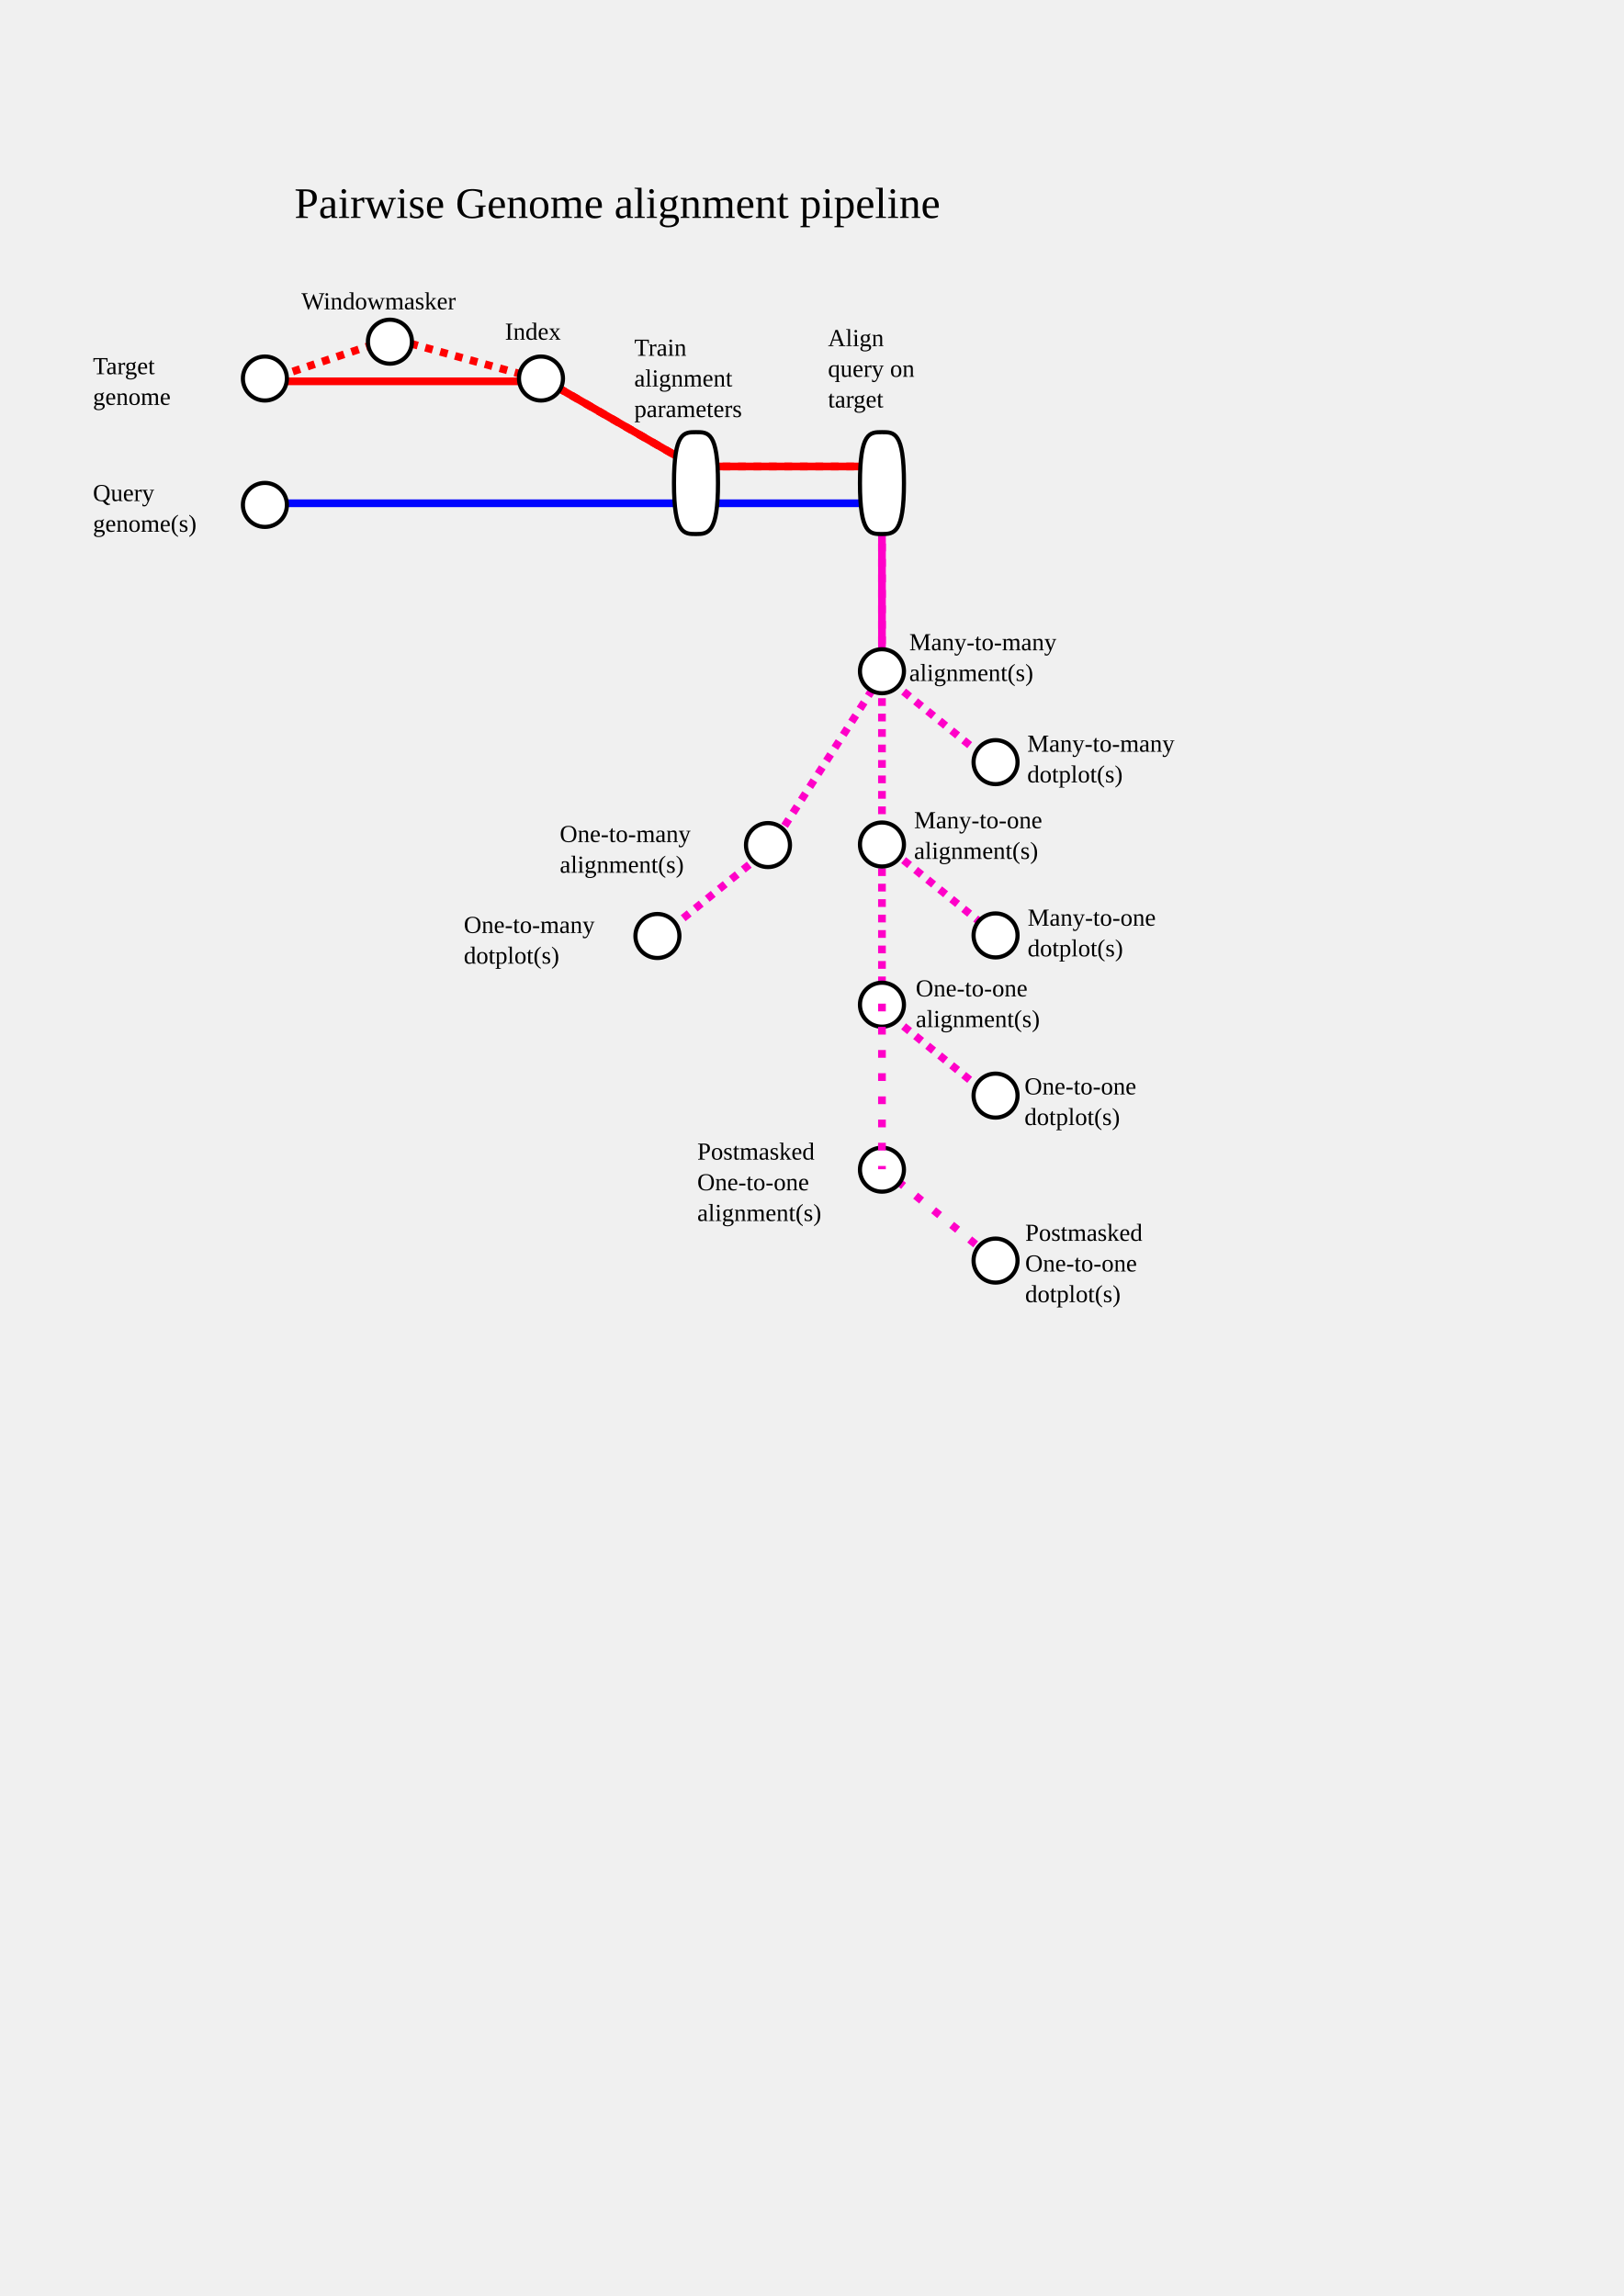
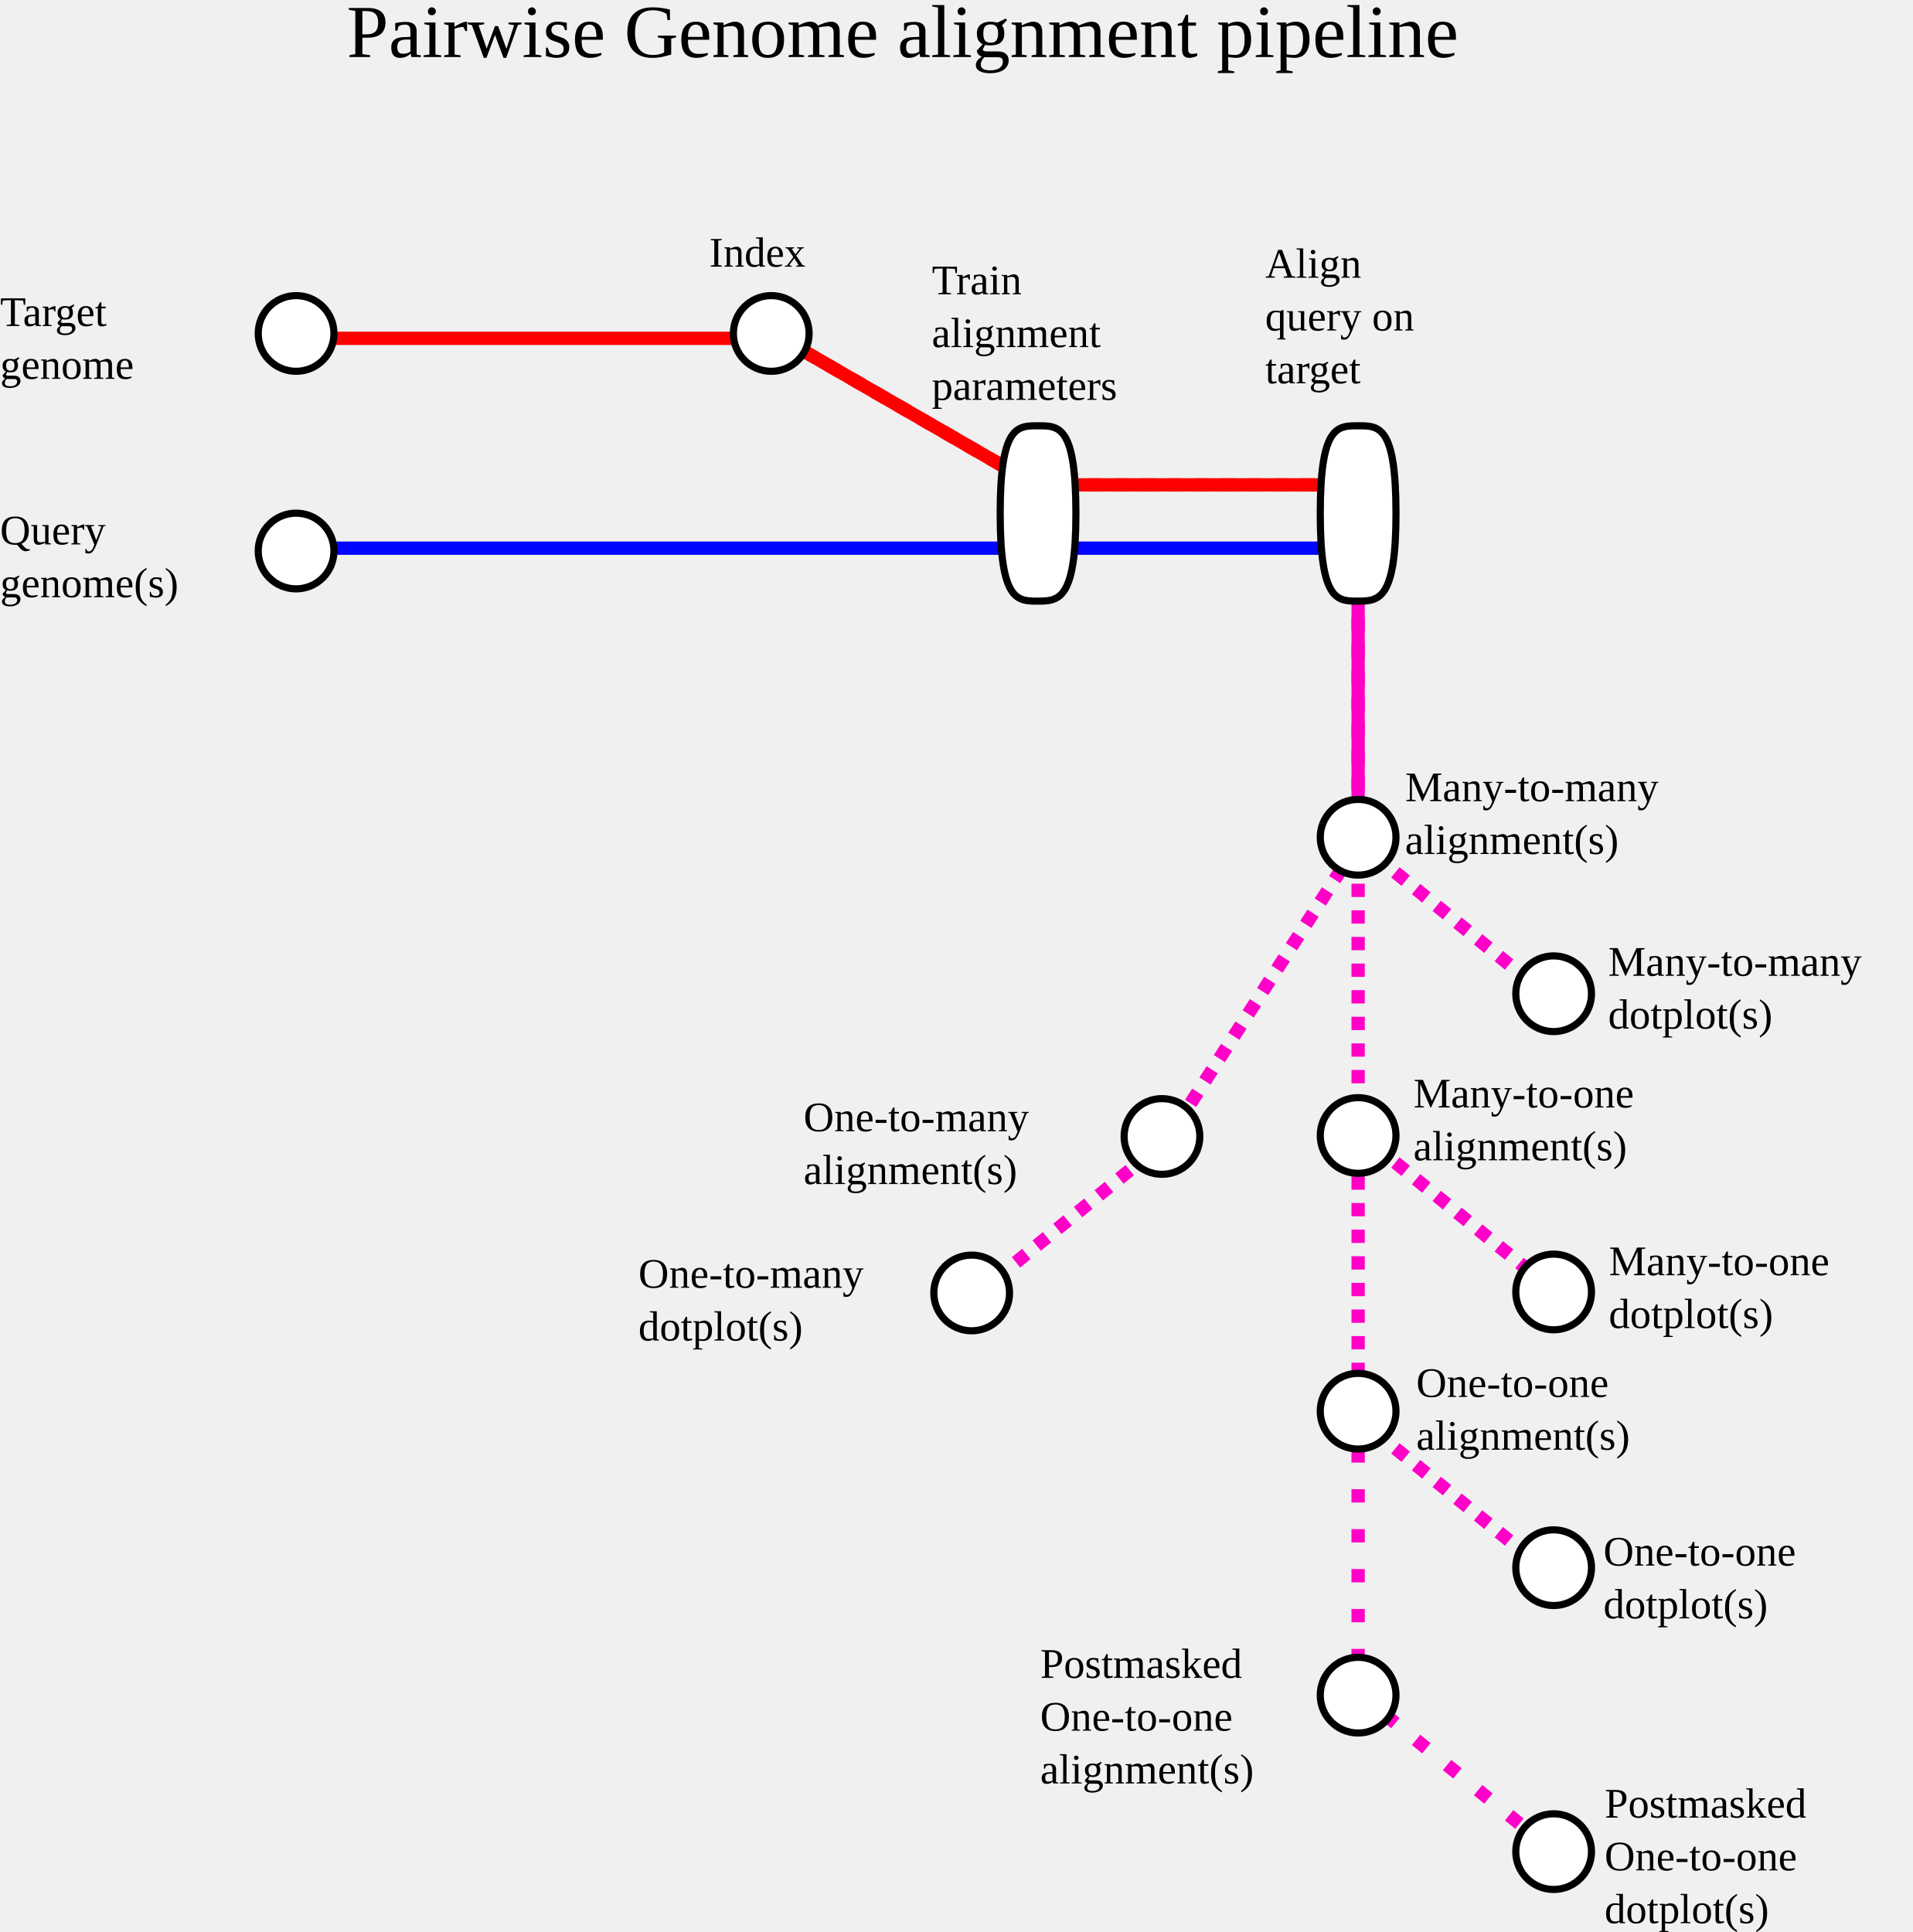
- <svg xmlns="http://www.w3.org/2000/svg" width="210mm" height="297mm" viewBox="0 0 210 297" version="1.1" id="svg5">
+ <svg xmlns="http://www.w3.org/2000/svg" width="143.743mm" height="145.203mm" viewBox="0 0 143.743 145.203" version="1.1" id="svg5">
  <defs id="defs2">
    <rect x="42.413" y="149.339" width="250.585" height="130.575" id="rect737" />
  </defs>
-   <g id="layer1">
+   <g id="layer1" transform="translate(-12.01178,-23.90126)">
+     <path style="fill:none;stroke:#ff00c8;stroke-width:1;stroke-dasharray:1, 2;stroke-dashoffset:0;stroke-opacity:1" d="m 114.067,129.826 v 21.42" id="path2942" />
+     <path style="fill:none;stroke:#ff00c8;stroke-width:1;stroke-dasharray:1, 1;stroke-dashoffset:0;stroke-opacity:1" d="M 128.52,142.201 114.067,130.488" id="path2707" />
    <path style="fill:none;stroke:#ff00c8;stroke-width:1;stroke-dasharray:1, 1;stroke-dashoffset:0;stroke-opacity:1" d="M 113.928,87.489 99.704,109.581" id="path2713" />
    <path style="fill:none;stroke:#ff00c8;stroke-width:1;stroke-dasharray:1, 1;stroke-dashoffset:0;stroke-opacity:1" d="M 128.52,120.713 114.067,109.001" id="path2705" />
-     <path style="fill:none;stroke:#ff00c8;stroke-width:1;stroke-dasharray:1, 1;stroke-dashoffset:0;stroke-opacity:1" d="M 128.52,142.201 114.067,130.488" id="path2707" />
-     <path style="fill:none;stroke:#ff00c8;stroke-width:1;stroke-dasharray:1,2;stroke-dashoffset:0;stroke-opacity:1" d="M 128.52,162.85 114.067,151.137" id="path2709" />
+     <path style="fill:none;stroke:#ff00c8;stroke-width:1;stroke-dasharray:1, 2;stroke-dashoffset:0;stroke-opacity:1" d="M 128.52,162.85 114.067,151.137" id="path2709" />
    <path style="fill:none;stroke:#ff00c8;stroke-width:1;stroke-dasharray:1, 1;stroke-dashoffset:0;stroke-opacity:1" d="m 85.252,121.294 14.452,-11.713" id="path2711" />
-     <path style="fill:none;stroke:#ff00c8;stroke-width:1;stroke-dasharray:1,1;stroke-dashoffset:0;stroke-opacity:1" d="M 128.52,98.908 114.067,87.195" id="path2703" />
+     <path style="fill:none;stroke:#ff00c8;stroke-width:1;stroke-dasharray:1, 1;stroke-dashoffset:0;stroke-opacity:1" d="M 128.52,98.908 114.067,87.195" id="path2703" />
    <path style="fill:none;stroke:#ff00c8;stroke-width:1;stroke-dasharray:1, 1;stroke-dashoffset:0;stroke-opacity:1" d="M 114.067,64.317 V 129.567" id="path2701" />
    <path style="fill:none;stroke:#ff00c8;stroke-width:1;stroke-dasharray:none;stroke-dashoffset:0;stroke-opacity:1" d="M 114.067,62.235 V 87.195" id="path2645" />
    <path style="fill:none;stroke:#0005ff;stroke-width:1;stroke-dasharray:none;stroke-dashoffset:0;stroke-opacity:1" d="M 34.226,65.1 H 62.237 89.7 113.775" id="path2589" />
-     <path style="fill:none;stroke:#ff0000;stroke-width:1;stroke-dasharray:1,1;stroke-dashoffset:0" d="m 34.068,49.328 16.599,-5.561 20.08,5.561 19.078,11.014 h 24.187 l 0.405,0.108" id="path1807" />
+     <path style="fill:none;stroke:#ff0000;stroke-width:1;stroke-dasharray:1, 1;stroke-dashoffset:0" d="M 70.746,49.328 89.824,60.343 h 24.187 l 0.405,0.108" id="path1807" />
    <path style="fill:none;stroke:#ff0000;stroke-width:1;stroke-dasharray:none" d="M 34.068,49.328 H 70.746 L 89.824,60.343 h 24.187 l 0.405,0.108" id="path1018" />
    <text xml:space="preserve" style="font-size:3.175px;fill:#ffffff;stroke:#000000;stroke-width:0.265" x="12.021" y="48.405" id="text579">
      <tspan id="tspan577" style="fill:#000000;stroke:none;stroke-width:0.265" x="12.021" y="48.405">Target</tspan>
      <tspan style="fill:#000000;stroke:none;stroke-width:0.265" x="12.021" y="52.373" id="tspan681">genome</tspan>
    </text>
-     <text xml:space="preserve" transform="scale(0.2645833)" id="text735" style="fill:#000000;stroke:none;white-space:pre;shape-inside:url(#rect737)" />
+     <text xml:space="preserve" transform="scale(0.2645833)" id="text735" style="white-space:pre;shape-inside:url(#rect737);fill:#000000;stroke:none" />
    <text xml:space="preserve" style="font-size:3.175px;fill:#ffffff;stroke:#000000;stroke-width:0.265" x="12.021" y="64.819" id="text763">
      <tspan id="tspan759" style="fill:#000000;stroke:none;stroke-width:0.265" x="12.021" y="64.819">Query</tspan>
      <tspan style="fill:#000000;stroke:none;stroke-width:0.265" x="12.021" y="68.788" id="tspan761">genome(s)</tspan>
    </text>
    <text xml:space="preserve" style="font-size:3.175px;fill:#000000;stroke:none;stroke-width:0.265" x="65.311" y="43.942" id="text767">
      <tspan id="tspan765" style="stroke-width:0.265" x="65.311" y="43.942">Index</tspan>
    </text>
    <text xml:space="preserve" style="font-size:3.175px;fill:#000000;stroke:none;stroke-width:0.265" x="82.032" y="46.019" id="text773">
      <tspan id="tspan771" style="stroke-width:0.265" x="82.032" y="46.019">Train</tspan>
      <tspan style="stroke-width:0.265" x="82.032" y="49.988" id="tspan775">alignment</tspan>
      <tspan style="stroke-width:0.265" x="82.032" y="53.956" id="tspan777">parameters</tspan>
    </text>
    <text xml:space="preserve" style="font-size:3.175px;fill:#000000;stroke:none;stroke-width:0.265" x="107.086" y="44.774" id="text781">
      <tspan id="tspan779" style="stroke-width:0.265" x="107.086" y="44.774">Align</tspan>
      <tspan style="stroke-width:0.265" x="107.086" y="48.743" id="tspan783">query on</tspan>
      <tspan style="stroke-width:0.265" x="107.086" y="52.712" id="tspan785">target</tspan>
    </text>
    <text xml:space="preserve" style="font-size:3.175px;fill:#000000;stroke:none;stroke-width:0.265" x="117.595" y="84.119" id="text789">
      <tspan id="tspan787" style="stroke-width:0.265" x="117.595" y="84.119">Many-to-many</tspan>
      <tspan style="stroke-width:0.265" x="117.595" y="88.088" id="tspan791">alignment(s)</tspan>
    </text>
    <text xml:space="preserve" style="font-size:3.175px;fill:#000000;stroke:none;stroke-width:0.265" x="118.219" y="107.137" id="text799">
      <tspan id="tspan795" style="stroke-width:0.265" x="118.219" y="107.137">Many-to-one</tspan>
      <tspan style="stroke-width:0.265" x="118.219" y="111.106" id="tspan797">alignment(s)</tspan>
    </text>
    <text xml:space="preserve" style="font-size:3.175px;fill:#000000;stroke:none;stroke-width:0.265" x="118.439" y="128.89" id="text807">
      <tspan id="tspan803" style="stroke-width:0.265" x="118.439" y="128.89">One-to-one</tspan>
      <tspan style="stroke-width:0.265" x="118.439" y="132.859" id="tspan805">alignment(s)</tspan>
    </text>
    <text xml:space="preserve" style="font-size:3.175px;fill:#000000;stroke:none;stroke-width:0.265" x="90.179" y="150.006" id="text815">
      <tspan id="tspan811" style="stroke-width:0.265" x="90.179" y="150.006">Postmasked</tspan>
      <tspan style="stroke-width:0.265" x="90.179" y="153.975" id="tspan817">One-to-one</tspan>
      <tspan style="stroke-width:0.265" x="90.179" y="157.944" id="tspan813">alignment(s)</tspan>
    </text>
    <text xml:space="preserve" style="font-size:3.175px;fill:#000000;stroke:none;stroke-width:0.265" x="132.861" y="97.239" id="text825">
      <tspan id="tspan821" style="stroke-width:0.265" x="132.861" y="97.239">Many-to-many</tspan>
      <tspan style="stroke-width:0.265" x="132.861" y="101.207" id="tspan823">dotplot(s)</tspan>
    </text>
    <text xml:space="preserve" style="font-size:3.175px;fill:#000000;stroke:none;stroke-width:0.265" x="132.905" y="119.742" id="text833">
      <tspan id="tspan829" style="stroke-width:0.265" x="132.905" y="119.742">Many-to-one</tspan>
      <tspan style="stroke-width:0.265" x="132.905" y="123.711" id="tspan831">dotplot(s)</tspan>
    </text>
    <text xml:space="preserve" style="font-size:3.175px;fill:#000000;stroke:none;stroke-width:0.265" x="132.505" y="141.566" id="text841">
      <tspan id="tspan837" style="stroke-width:0.265" x="132.505" y="141.566">One-to-one</tspan>
      <tspan style="stroke-width:0.265" x="132.505" y="145.534" id="tspan839">dotplot(s)</tspan>
    </text>
    <text xml:space="preserve" style="font-size:3.175px;fill:#000000;stroke:none;stroke-width:0.265" x="132.59" y="160.507" id="text851">
      <tspan id="tspan845" style="stroke-width:0.265" x="132.59" y="160.507">Postmasked</tspan>
      <tspan style="stroke-width:0.265" x="132.59" y="164.475" id="tspan847">One-to-one</tspan>
      <tspan style="stroke-width:0.265" x="132.59" y="168.444" id="tspan849">dotplot(s)</tspan>
    </text>
    <text xml:space="preserve" style="font-size:3.175px;fill:#000000;stroke:none;stroke-width:0.265" x="72.399" y="108.923" id="text859">
      <tspan id="tspan855" style="stroke-width:0.265" x="72.399" y="108.923">One-to-many</tspan>
      <tspan style="stroke-width:0.265" x="72.399" y="112.892" id="tspan857">alignment(s)</tspan>
    </text>
    <text xml:space="preserve" style="font-size:3.175px;fill:#000000;stroke:none;stroke-width:0.265" x="59.99" y="120.683" id="text867">
      <tspan id="tspan863" style="stroke-width:0.265" x="59.99" y="120.683">One-to-many</tspan>
      <tspan style="stroke-width:0.265" x="59.99" y="124.652" id="tspan865">dotplot(s)</tspan>
    </text>
-     <text xml:space="preserve" style="font-size:3.175px;fill:#000000;stroke:none;stroke-width:0.265" x="38.981" y="40.013" id="text889">
-       <tspan id="tspan887" style="stroke-width:0.265" x="38.981" y="40.013">Windowmasker</tspan>
-     </text>
    <circle style="fill:#ffffff;stroke:#000000;stroke-width:0.537" id="path111" cx="34.261" cy="48.963" r="2.845" />
    <circle style="fill:#ffffff;stroke:#000000;stroke-width:0.537" id="circle368" cx="69.967" cy="48.963" r="2.845" />
    <path id="circle370" style="fill:#ffffff;stroke:#000000;stroke-width:0.537" d="m 92.86,62.491 c 0,6.479 -1.274,6.589 -2.845,6.589 -1.571,2e-6 -2.845,0.018 -2.845,-6.589 0,-6.602 1.274,-6.589 2.845,-6.589 1.571,2e-6 2.845,-0.042 2.845,6.589 z" />
    <circle style="fill:#ffffff;stroke:#000000;stroke-width:0.537" id="circle372" cx="114.067" cy="86.827" r="2.845" />
    <circle style="fill:#ffffff;stroke:#000000;stroke-width:0.537" id="circle523" cx="34.261" cy="65.313" r="2.845" />
    <path id="path769" style="fill:#ffffff;stroke:#000000;stroke-width:0.537" d="m 116.912,62.491 c 0,6.479 -1.274,6.589 -2.845,6.589 -1.571,2e-6 -2.845,0.018 -2.845,-6.589 0,-6.602 1.274,-6.589 2.845,-6.589 1.571,2e-6 2.845,-0.042 2.845,6.589 z" />
    <circle style="fill:#ffffff;stroke:#000000;stroke-width:0.537" id="circle793" cx="114.067" cy="109.241" r="2.845" />
    <circle style="fill:#ffffff;stroke:#000000;stroke-width:0.537" id="circle801" cx="114.067" cy="129.963" r="2.845" />
    <circle style="fill:#ffffff;stroke:#000000;stroke-width:0.537" id="circle809" cx="114.067" cy="151.304" r="2.845" />
    <circle style="fill:#ffffff;stroke:#000000;stroke-width:0.537" id="circle819" cx="128.759" cy="98.587" r="2.845" />
    <circle style="fill:#ffffff;stroke:#000000;stroke-width:0.537" id="circle827" cx="128.759" cy="121.001" r="2.845" />
    <circle style="fill:#ffffff;stroke:#000000;stroke-width:0.537" id="circle835" cx="128.759" cy="141.723" r="2.845" />
    <circle style="fill:#ffffff;stroke:#000000;stroke-width:0.537" id="circle843" cx="128.759" cy="163.064" r="2.845" />
    <circle style="fill:#ffffff;stroke:#000000;stroke-width:0.537" id="circle853" cx="-99.327" cy="109.314" r="2.845" transform="scale(-1,1)" />
    <circle style="fill:#ffffff;stroke:#000000;stroke-width:0.537" id="circle861" cx="-85.027" cy="121.075" r="2.845" transform="scale(-1,1)" />
-     <circle style="fill:#ffffff;stroke:#000000;stroke-width:0.537" id="circle885" cx="50.431" cy="44.198" r="2.845" />
    <text xml:space="preserve" style="font-size:5.644px;fill:#000000;stroke:none;stroke-width:1;stroke-dasharray:1, 1;stroke-dashoffset:0;stroke-opacity:1" x="38.071" y="28.19" id="text2819">
      <tspan id="tspan2817" style="font-size:5.644px;fill:#000000;stroke:none;stroke-width:1" x="38.071" y="28.19">Pairwise Genome alignment pipeline</tspan>
    </text>
-     <path style="fill:none;stroke:#ff00c8;stroke-width:1;stroke-dasharray:1,2;stroke-dashoffset:0;stroke-opacity:1" d="m 114.067,129.826 0,21.42" id="path2942" />
  </g>
</svg>
